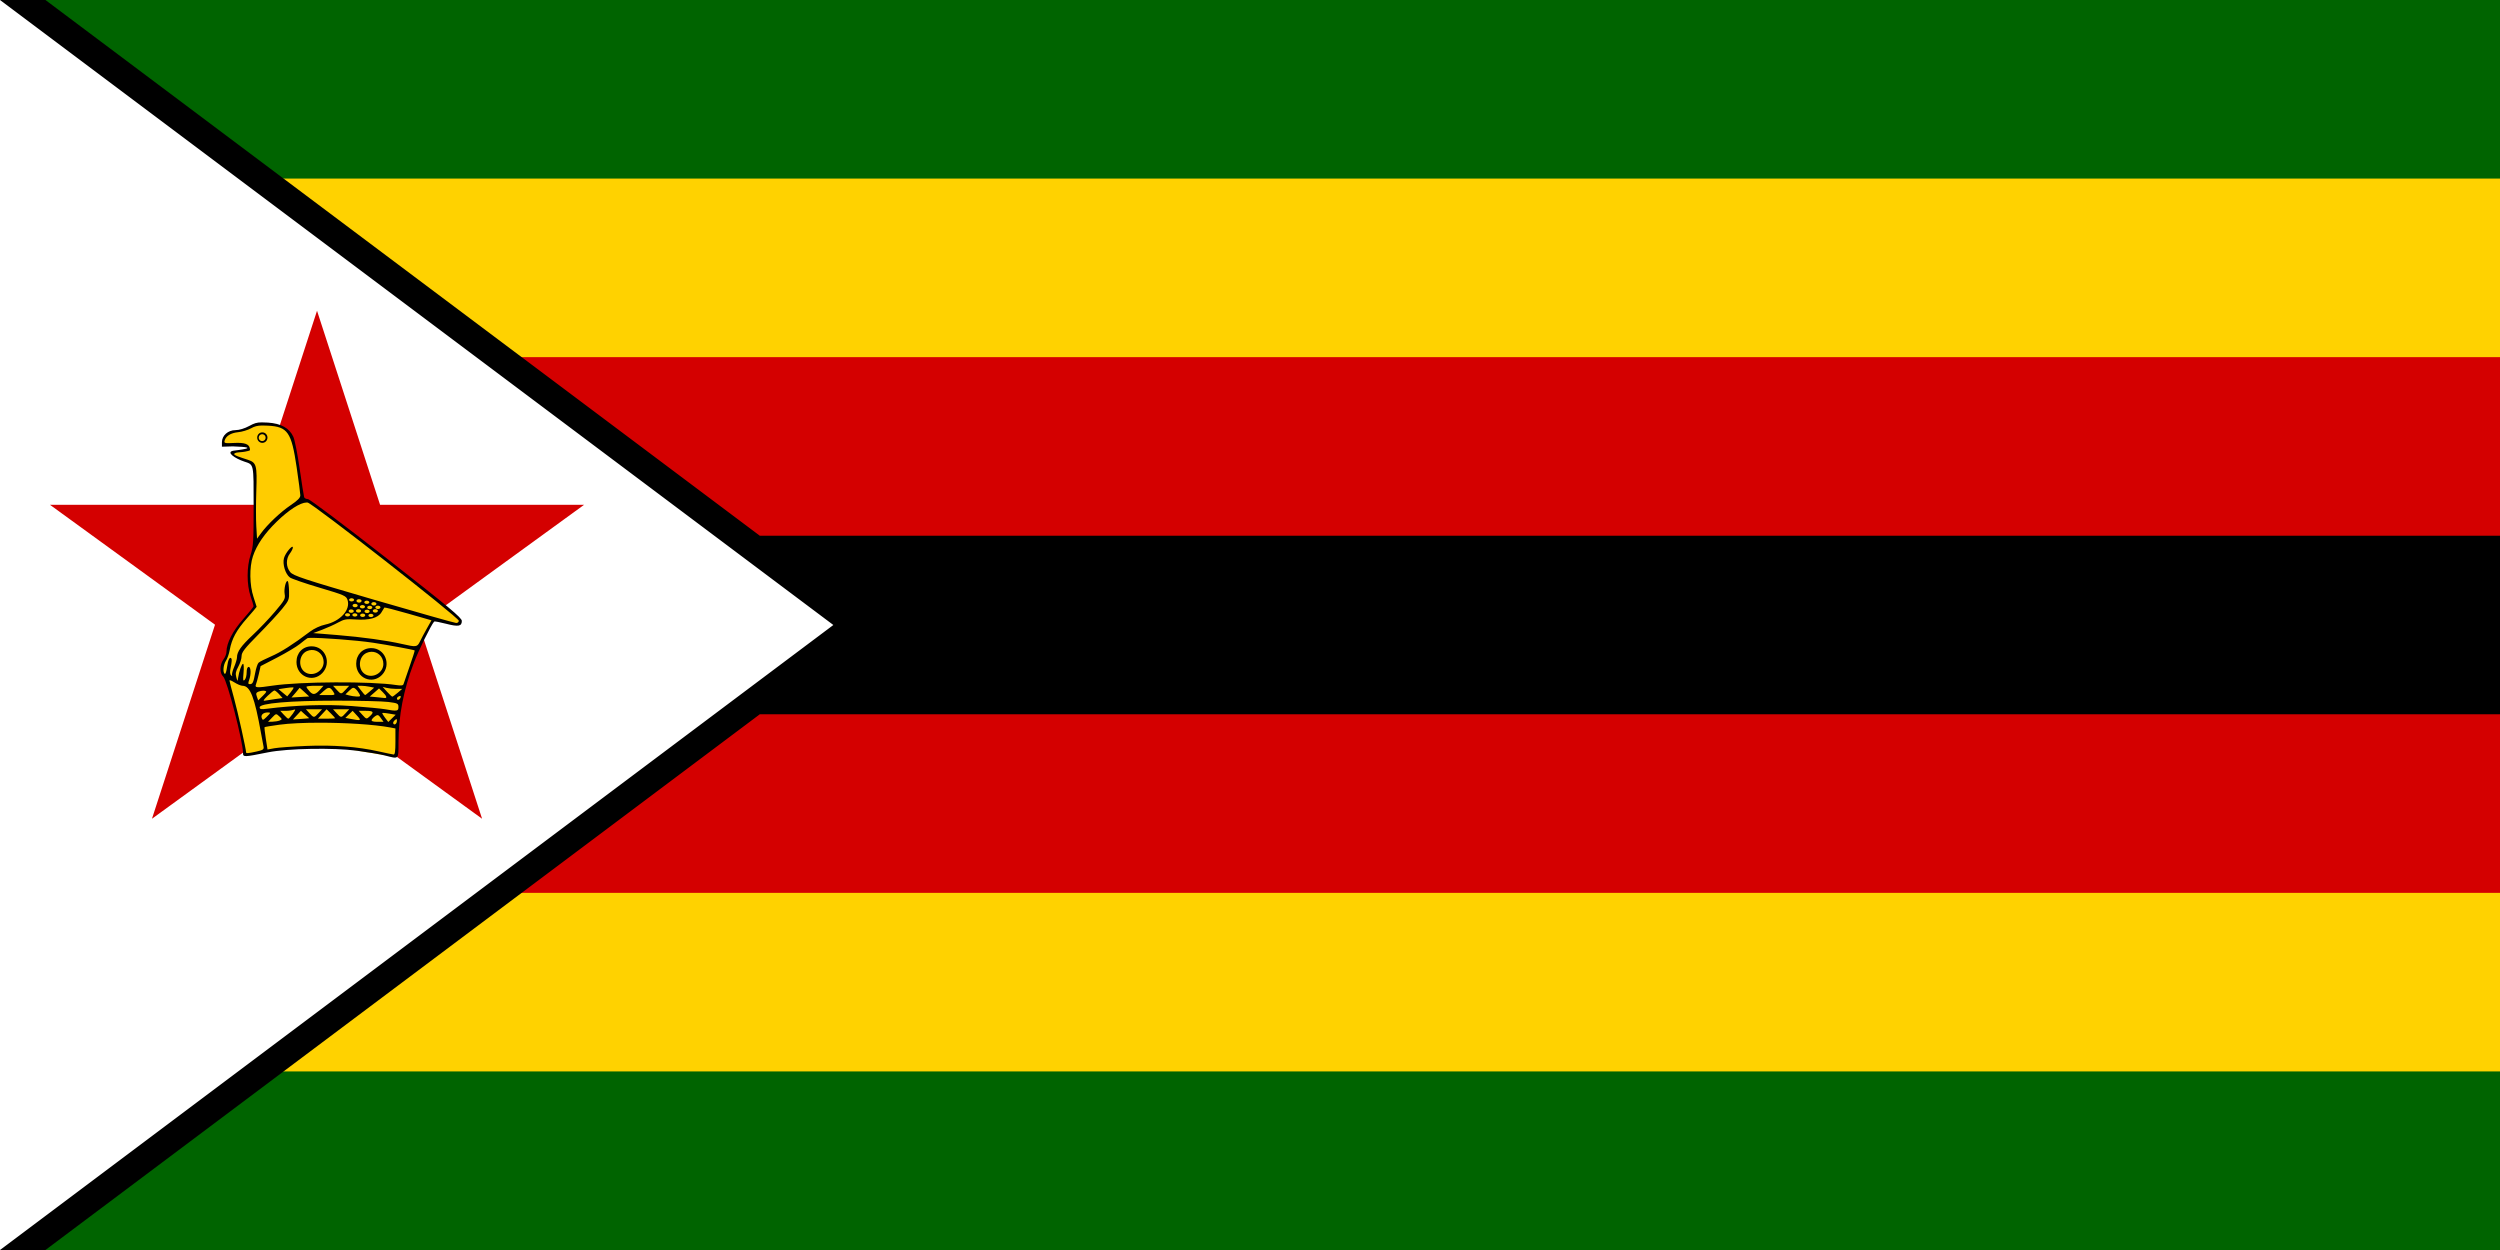
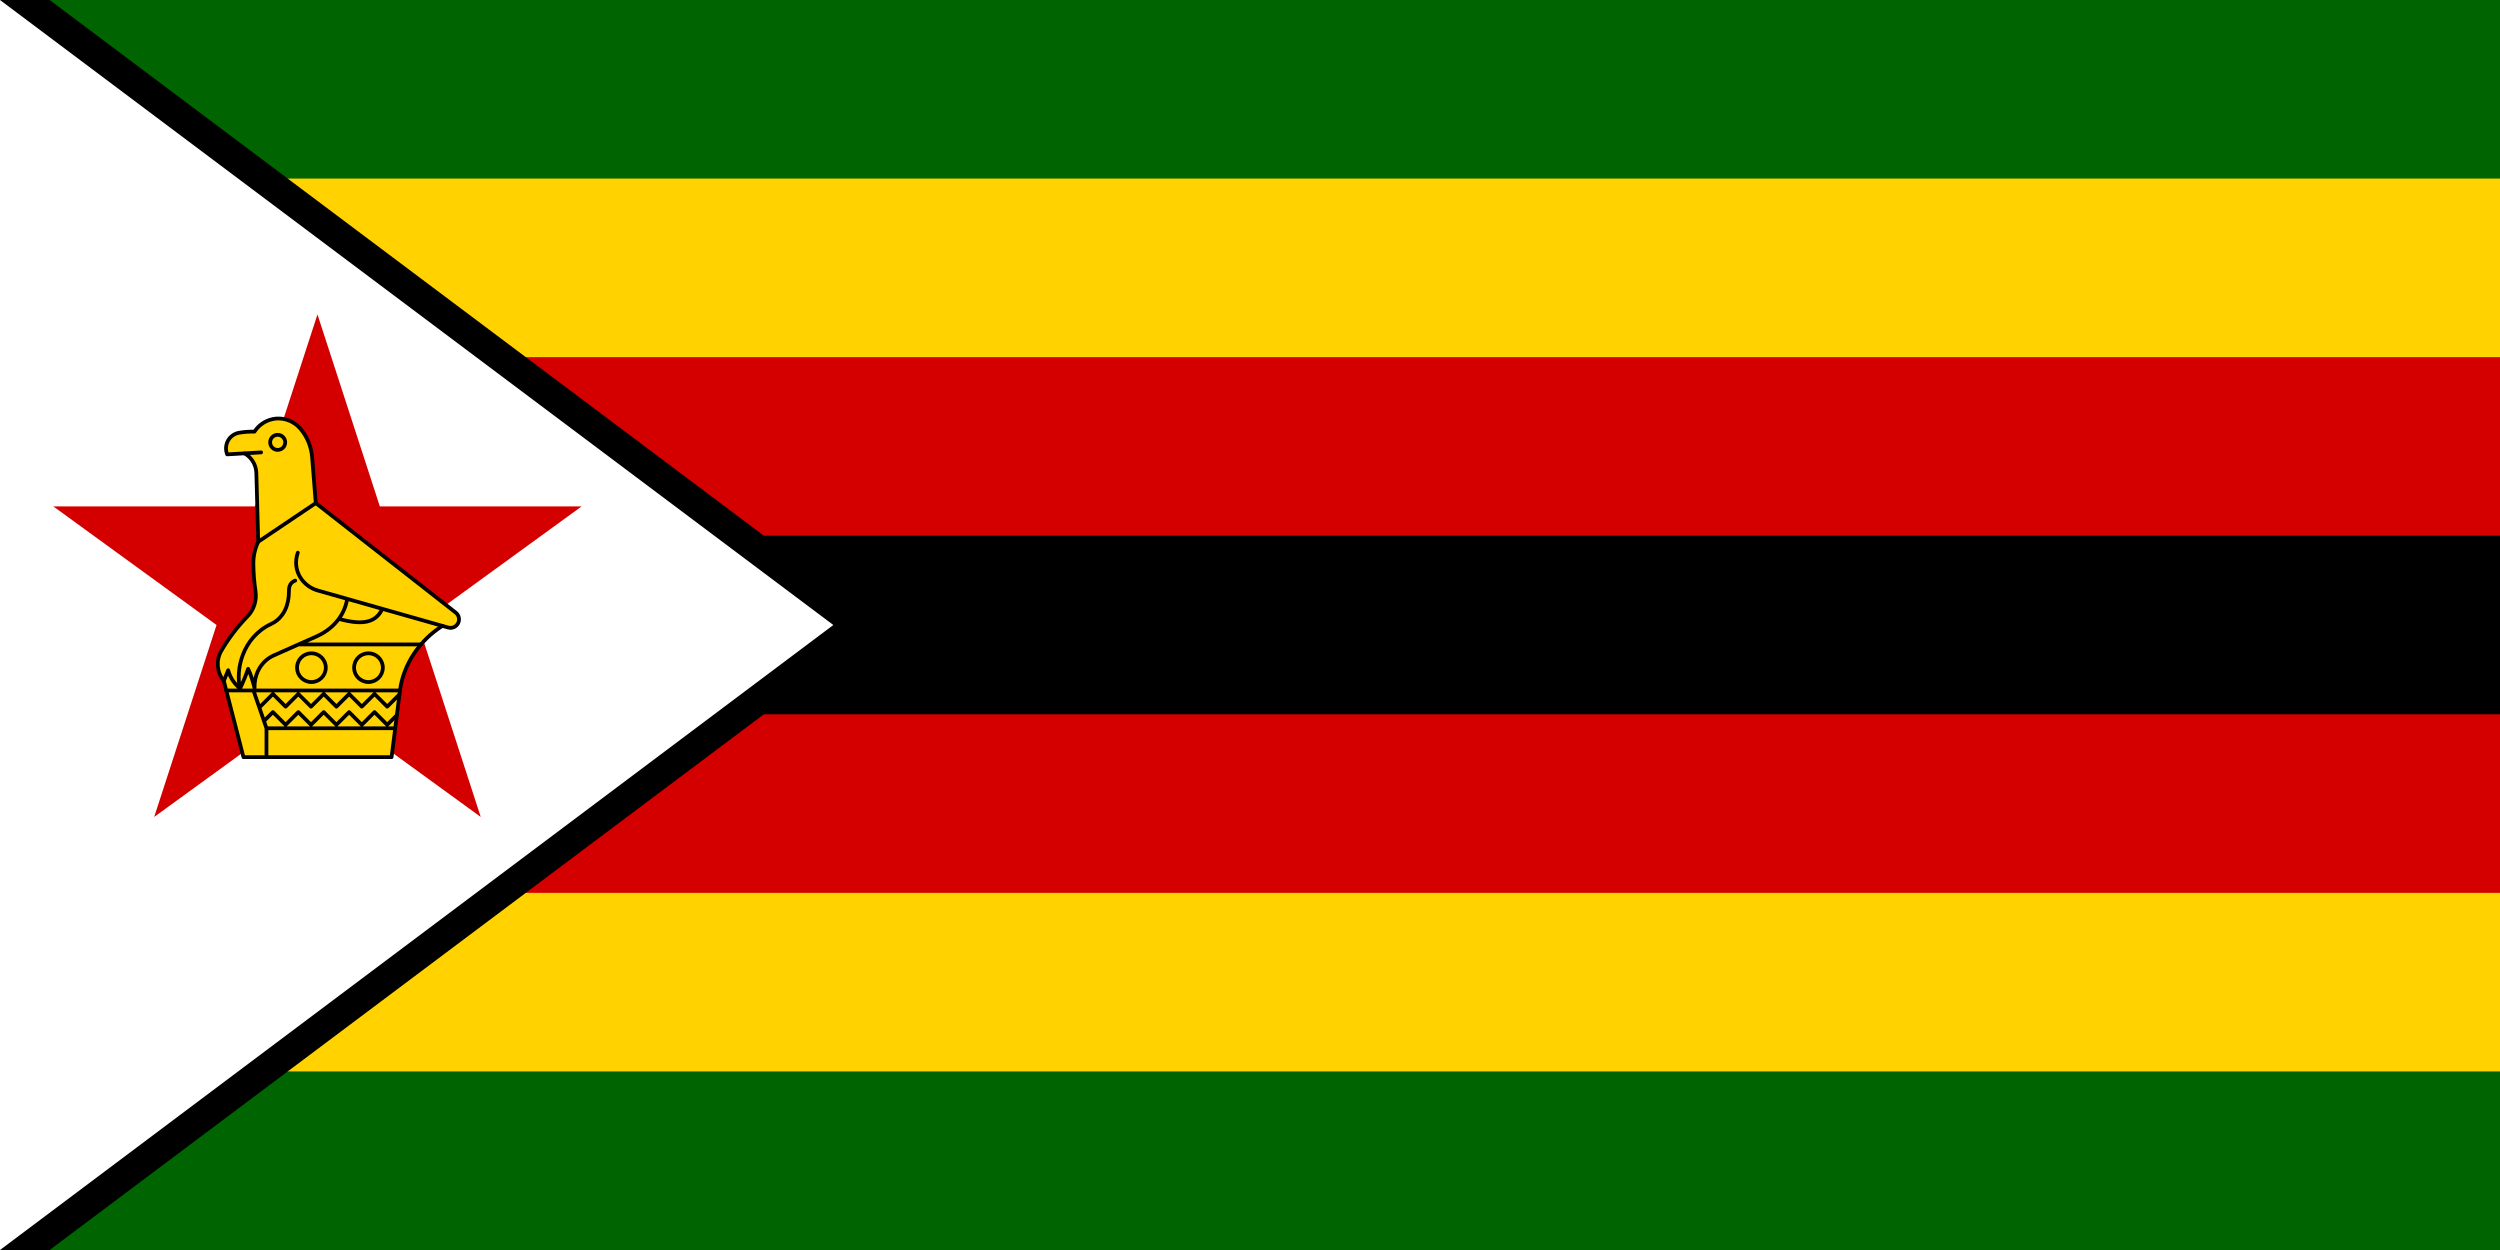
- <svg xmlns="http://www.w3.org/2000/svg" xmlns:xlink="http://www.w3.org/1999/xlink" width="500" height="250" viewBox="0 0 1400 700">
-   <path d="M0 0h1400v700H0V0z" fill="#006400" />
-   <path d="M0 100h1400v500H0V100z" fill="#ffd200" />
-   <path d="M0 200h1400v300H0V200z" fill="#d40000" />
-   <path d="M0 0v700h25.448l400.02-300H1400V300H425.469L25.448 0H0z" />
-   <path d="M0 0l466.667 350L0 700" fill="#fff" />
-   <path d="M177.534 174.025L269.965 458.5 27.976 282.685h299.115L85.102 458.5z" fill="#d40000" />
-   <path d="M137.95 422.765l16.333-2.97 30.293-1.188 11.137 1.04 24.946 4.157 1.93-2.524v-17.967l2.822-15.444 5.197-15.74 5.346-12.473 6.98-12.919 11.433 2.821h2.97l.297-2.227-23.907-20.492-25.095-19.155-36.084-27.026-3.267-.891-4.01-28.213-2.82-8.613-3.713-3.267-7.276-2.376-8.019.297-3.563 2.08-7.722 1.781-4.01.594-2.672 3.118-.297 4.01 11.137.297 2.821 1.188-.297 1.188-6.385.89-2.97.891 3.564 2.673 3.564 1.337 4.752 1.782.89 3.118.446 43.211-2.524 6.682-.891 12.474 3.712 14.997-9.355 10.543-5.197 9.504-.891 5.94-2.822 5.79-.445 3.713 1.93 3.86 7.128 23.76 3.712 19.452.891.297z" fill="#fc0" />
-   <path d="M146.594 236.531c-2.859-.002-4.23.492-7.063 2.031-2.556 1.39-5.59 2.313-7.656 2.313-4.201 0-7.594 3.016-7.594 6.781v2.5l6.125-.187c17.557.587 1.528 2.205.25 2.437-4.359.791.967 4.346 6.094 6.063 5.517 1.847 5.281.778 5.281 24.969 0 19.862-.172 22.672-1.687 27.25-2.225 6.72-2.225 16.708 0 23.28.899 2.657 1.64 5.134 1.656 5.5.015.368-2.598 3.616-5.813 7.22-5.805 6.507-9.375 13.491-9.375 18.375 0 1.124-.758 3.021-1.687 4.25-2.144 2.833-2.206 7.71-.125 9.562 2.158 1.92 11.07 36.321 11.094 42.813.008 2.367.431 2.352 13.969-.375 10.928-2.203 36.765-2.67 49.843-.907 6.041.815 13.07 2 15.625 2.656 8.05 2.067 7.606 2.493 7.625-7.218.03-15.015 2.766-29.294 8.563-44.563 2.637-6.946 9.568-21.051 11.406-23.219.182-.214 3.134.332 6.563 1.22 7.014 1.815 8.937 1.476 8.937-1.563 0-1.74-7.16-7.71-42.219-35.156-23.623-18.494-42.999-33.063-43.969-33.063-.953 0-1.916-.49-2.125-1.094-.208-.604-1.322-7.753-2.5-15.906-1.177-8.153-2.768-16.204-3.53-17.875-2.232-4.886-6.851-7.477-14.22-7.969a52.05 52.05 0 0 0-3.468-.125zm.25 1.75c.92-.01 1.954.028 3.219.094 11.068.58 13.162 3.635 16.062 23.313 1.126 7.637 2.053 14.699 2.063 15.718.012 1.325-1.526 2.892-5.407 5.5-5.715 3.842-13.09 10.848-16.687 15.813l-2.156 2.937-.407-6.906c-.237-3.796-.237-12.656 0-19.688.49-14.532.11-15.966-4.656-17.562-3.89-1.303-8.968-2.703-7.469-3.594 1.637-.972 3.152-.277 7.313-1.312 1.473-.367 1.393-.305 1.156-1.563-.427-2.266-2.64-3.306-8.906-2.969-4.921.266-5.552.138-5.219-1.187.674-2.679 3.46-4.438 7.594-4.844 2.226-.218 5.473-1.204 7.25-2.187 1.966-1.088 3.492-1.53 6.25-1.563zm24.781 43.125c.233-.004.45 0 .656.031 2.837.446 84.656 64.416 84.656 66.188 0 .701-.655 1.263-1.468 1.25-.814-.013-21.638-5.91-46.25-13.094-39.334-11.48-44.99-13.354-46.688-15.406-2.413-2.916-2.494-7.369-.219-10.375.93-1.228 1.688-2.738 1.688-3.375 0-1.943-4.17 3.013-4.969 5.906-.933 3.382.806 9.042 3.344 10.875 1.003.725 8.5 3.301 16.656 5.719 13.92 4.126 14.855 4.57 15.594 6.875 1.774 5.533-4.072 11.956-12.531 13.781-2.728.589-6.198 2.195-8.594 4-9.526 7.177-16.159 11.417-21.719 13.813-3.27 1.408-6.427 3-7 3.562-.572.563-1.407 3.123-1.875 5.688-.993 5.446-1.415 6.281-3.031 6.281-.935 0-1.02-.49-.375-2.25 1.188-3.248 1.058-7.406-.25-7.406-.692 0-1.125 1.157-1.125 3.094 0 1.69-.477 3.552-1.094 4.156-.926.907-1.043.236-.656-3.938.258-2.777.145-5.062-.25-5.062-.758 0-2.247 4.209-2.781 7.906-.313 2.168-.332 2.15-1.031-.406-.547-1.997-.282-3.336 1.125-5.875 1.002-1.811 1.843-4.446 1.843-5.875 0-2.153 1.587-4.236 9.375-12.125 5.17-5.237 11.19-11.736 13.375-14.438 3.78-4.675 3.98-5.17 3.844-9.906-.079-2.737-.395-5.196-.688-5.5-.987-1.026-2.303 4.264-1.78 7.156.471 2.615-.016 3.506-5.47 9.938-3.291 3.882-8.882 9.736-12.406 13.031-6.49 6.069-8.812 9.349-8.812 12.438 0 .937-.727 3.415-1.625 5.5-.898 2.084-1.394 4.214-1.125 4.718.3.565.086.528-.531-.062-.732-.699-.79-1.993-.188-4.781.455-2.104.642-4.136.406-4.532-.906-1.524-1.969.433-2.5 4.594-.304 2.386-.875 4.136-1.281 3.875-1.222-.785-.837-5.129.656-7.344.77-1.141 1.73-3.86 2.125-6.062 1.11-6.174 3.763-11.075 9.656-17.75 2.97-3.365 5.407-6.243 5.407-6.406 0-.164-.792-2.648-1.75-5.5-2.216-6.597-2.363-16.643-.344-22.75 2.127-6.437 6.51-12.808 13.438-19.532 6.703-6.507 13.073-10.567 16.562-10.625zm25.031 53.625a1.432.955 0 0 1 1.656.938 1.432.955 0 0 1-2.843 0 1.432.955 0 0 1 1.187-.938zm4.125.531a1.432.955 0 0 1 .031 0 1.432.955 0 0 1 1.688.97 1.438.958 0 0 1-2.875 0 1.432.955 0 0 1 1.156-.97zm4.375.813a1.432.955 0 0 1 .156 0 1.432.955 0 0 1 1.532.969 1.432.955 0 0 1-2.844 0 1.432.955 0 0 1 1.156-.969zm3.938.813a1.432.955 0 0 1 .187 0 1.432.955 0 0 1 1.531.968 1.438.958 0 0 1-2.875 0 1.432.955 0 0 1 1.157-.969zm-10.5.968a1.432.955 0 0 1 .031 0 1.432.955 0 0 1 1.688.969 1.438.958 0 0 1-2.875 0 1.432.955 0 0 1 1.156-.969zm4.125.688a1.432.955 0 0 1 1.687.937 1.438.958 0 0 1-2.875 0 1.432.955 0 0 1 1.188-.937zm8.656.344a1.432.955 0 0 1 1.688.937 1.438.958 0 0 1-2.875 0 1.432.955 0 0 1 1.187-.938zm-4.563.062a1.432.955 0 0 1 1.688.938 1.438.958 0 0 1-2.875 0 1.432.955 0 0 1 1.188-.938zm8.438.969c.127-.188 6.125 1.338 13.313 3.406l13.062 3.75-2.531 4.5c-1.393 2.466-3.151 5.774-3.906 7.344-1.534 3.187-2.078 3.242-9.938 1.437-8.692-1.996-22.432-3.892-36.406-5.031l-13.438-1.094 5.063-1.906c2.788-1.057 6.797-2.867 8.906-4.031 3.309-1.826 4.643-2.061 9.719-1.688 7.536.555 12.615-.835 14.5-3.969.787-1.309 1.529-2.53 1.656-2.718zm-14.75.937a1.432.955 0 0 1 .031 0 1.432.955 0 0 1 1.688.969 1.438.958 0 0 1-2.875 0 1.432.955 0 0 1 1.156-.969zm9.406 0a1.432.955 0 0 1 .031 0 1.432.955 0 0 1 1.688.969 1.438.958 0 0 1-2.875 0 1.432.955 0 0 1 1.156-.969zm-13.5.125a1.432.955 0 0 1 .188 0 1.432.955 0 0 1 1.531.969 1.438.958 0 0 1-2.875 0 1.432.955 0 0 1 1.156-.969zm8.906.156a1.432.955 0 0 1 1.688.938 1.438.958 0 0 1-2.875 0 1.432.955 0 0 1 1.188-.938zm-10.937 1.97a1.432.955 0 0 1 .031 0 1.432.955 0 0 1 1.656.968 1.432.955 0 0 1-2.843 0 1.432.955 0 0 1 1.156-.969zm4.094.062a1.432.955 0 0 1 .156 0 1.432.955 0 0 1 1.531.969 1.432.955 0 0 1-2.844 0 1.432.955 0 0 1 1.157-.97zm4.375.156a1.432.955 0 0 1 1.687.938 1.438.958 0 0 1-2.875 0 1.432.955 0 0 1 1.188-.938zm4.625.125a1.432.955 0 0 1 .031 0 1.432.955 0 0 1 1.656.969 1.432.955 0 0 1-2.844 0 1.432.955 0 0 1 1.157-.969zm-33.844 13.469c5.718-.183 25.682 1.265 35.156 2.687 8.339 1.252 22.945 3.963 23.438 4.344.123.095-1.129 4.092-2.813 8.875-1.684 4.783-3.22 9.248-3.406 9.906-.255.898-1.281 1.037-4.125.594-13.885-2.164-53.893-1.968-69.281.344-8.748 1.314-10.033 1.218-9.281-.625.344-.846 1.076-3.491 1.625-5.906l1-4.407 9.28-4.812c5.102-2.657 10.787-6.043 12.626-7.531 1.838-1.49 3.756-2.967 4.281-3.282.164-.098.683-.161 1.5-.187zm-44.938 23.719c.417 0 1.458.48 2.657 1.25 1.565 1.005 3.563 1.833 4.437 1.843 4.354.054 6.746 6.187 10.438 26.781.52 2.899 1.13 6.11 1.344 7.157.34 1.668-.138 2.042-3.875 2.875-4.725 1.053-5.875 1.13-5.875.5 0-1.769-4.698-22.869-6.75-30.313-1.398-5.07-2.563-9.535-2.563-9.937 0-.05.024-.102.063-.125a.216.216 0 0 1 .125-.031zm47.688 3.093h4.781l-1.594 1.813c-2.83 3.25-4.182 3.559-6.156 1.375-.993-1.1-1.812-2.263-1.812-2.594 0-.331 2.153-.594 4.781-.594zm10.125 0h9.062l-2 2.188c-2.45 2.71-2.612 2.71-5.062 0l-2-2.188zm13.688 0h2.093c1.14 0 3.231.235 4.656.531l2.594.532-2.406 2.094c-1.318 1.152-2.522 2.089-2.688 2.062-.165-.027-1.2-1.234-2.28-2.656l-1.97-2.563zm14.093.625l2.094.531c1.162.304 3.641.585 5.5.594h3.375l-2.531 2.156c-1.394 1.188-2.739 2.17-3 2.188-.262.017-1.604-1.2-2.969-2.719l-2.469-2.75zm-50.344.281c.243.007.395.018.438.063.171.179-.535 1.378-1.594 2.656l-1.937 2.313-2.438-2-2.437-2.031 4.062-.625c1.67-.26 3.178-.396 3.906-.375zm3.844.25c0-.083 1.215.976 2.688 2.344l2.687 2.5-4.969.281-4.968.282 2.281-2.625c1.255-1.447 2.28-2.698 2.281-2.781zm30.188 0c.356.024.7.228 1.125.594.736.635 1.7 1.896 2.156 2.781.714 1.388.498 1.576-1.531 1.5-1.295-.048-3.232-.34-4.313-.656l-1.969-.562 2.157-2.094c1.139-1.112 1.781-1.602 2.375-1.563zm-14 .032c.935-.13 1.662.568 2.656 2.125 1.217 1.905 1.174 1.933-3.313 1.906l-4.53-.031 2.405-2.188c1.192-1.089 2.055-1.712 2.782-1.812zm28.281.312l2.063 2.031c2.259 2.207 2.658 3.554 1 3.313-.581-.084-2.678-.284-4.657-.469l-3.594-.344 2.594-2.25 2.594-2.28zm-58.563 1.125c.391 0 1.599.955 2.657 2.125l1.906 2.125-4.094.563c-2.255.303-4.852.712-5.781.906-1.256.262-.876-.434 1.469-2.688 1.736-1.668 3.453-3.03 3.844-3.03zm-6.25.125c.279-.004.533.027.75.063 1.385.224 1.253.579-1 2.812l-2.593 2.563-.75-2.125c-.627-1.743-.444-2.24 1-2.813.724-.287 1.758-.486 2.594-.5zm76.594 2.938c.401-.025.486.3.25.937-.513 1.39-2 1.732-2 .469 0-.431.577-.981 1.25-1.25.205-.082.367-.148.5-.156zm-35.531 2.656c12.78 0 25.8.318 28.938.719 5.277.674 5.687.877 5.687 2.844 0 2.342-.713 2.454-7.594 1.218-2.09-.375-10.477-1.173-18.656-1.781-14.196-1.056-31.792-.485-47.469 1.531-3.236.416-4 .257-4-.812 0-2.265 16.945-3.719 43.094-3.719zm-17.188 4.813h9.032l-2 2.187c-2.45 2.71-2.613 2.71-5.063 0l-1.969-2.188zm11.594 0l2.375 2.343c1.306 1.3 2.375 2.505 2.375 2.656 0 .152-2.17.282-4.812.282h-4.813l2.438-2.656 2.437-2.625zm3.594 0h9.062l-2 2.187c-2.45 2.71-2.612 2.71-5.062 0l-2-2.188zm-21.375.125c.396.025.04.693-1.156 2.375-1.088 1.528-2.235 2.78-2.531 2.78-.297 0-1.41-1.01-2.5-2.218l-2-2.188h3.03c1.67 0 3.695-.272 4.5-.593.296-.118.525-.165.657-.156zm3.406.75l2.156 1.968c1.192 1.087 2.29 2.051 2.438 2.125.149.074-1.81.27-4.375.438l-4.688.312 2.25-2.437 2.22-2.406zm28.938 0l2.437 2.656c2.656 2.881 2.39 3.007-3.656 1.844l-2.844-.532 2.031-2 2.032-1.969zm3.406 0h3.938c4.267 0 4.817.67 2.406 2.937-1.983 1.865-1.993 1.85-4.344-.75l-2-2.188zm-51.031.906c1.92-.018 1.863.164-.625 2.594-1.908 1.862-2.138 1.903-2.656.5-.62-1.681.867-3.072 3.28-3.094zm64.656.25c.648-.006 1.981.142 3.469.406l3.625.625-2.094 2.031-2.063 2.031-1.812-2.375c-.992-1.31-1.683-2.498-1.531-2.656.038-.04.19-.06.406-.062zm-59.938.781c.513-.087.966.33 1.844 1.156 1.675 1.576 1.696 1.72.25 2.313-.843.345-2.679.653-4.062.687l-2.5.063 2.281-2.375c1.123-1.167 1.675-1.757 2.188-1.844zm56.813.469c.587-.033 1.053.47 1.875 1.625l1.531 2.125h-3.5c-2.28 0-3.37-.364-3.156-1.031.18-.563 1.065-1.514 1.969-2.125.534-.362.929-.575 1.281-.594zm10.688 2.25c.186.042.218.348.218.906 0 1.64-1.364 2.715-2.031 1.594-.26-.436.09-1.278.781-1.875.512-.441.845-.668 1.031-.625zm-43.22 2c14.451-.016 30.522.944 39.845 2.687l2.75.531v7.344c0 5.373-.262 7.339-1.032 7.25-.58-.066-4.3-.83-8.25-1.719-11.918-2.68-25.393-3.717-40.562-3.093-7.668.315-15.691.891-17.844 1.281l-3.938.719-.968-6.125c-.534-3.361-.836-6.221-.688-6.375.148-.154 3.853-.781 8.25-1.375 5.662-.765 13.767-1.116 22.438-1.125z" />
-   <path d="M207.938 362.938c-4.941 0-8.47 3.645-8.47 8.78 0 8.002 8.996 11.876 14.438 6.22 5.443-5.657 1.73-15-5.969-15zm-.032 2.062c3.65-.144 6.781 2.696 6.781 6.813 0 4.817-5.575 8.177-9.875 5.937-4.597-2.395-4.256-10.095.532-12.156a7.138 7.138 0 0 1 2.562-.594z" id="a" />
-   <use transform="translate(-33.441 -1)" width="1400" height="700" xlink:href="#a" />
-   <path d="M146.688 242.125a2.871 2.94 0 0 0-2.657 2.938 2.875 2.943 0 1 0 5.75 0 2.871 2.94 0 0 0-3.094-2.938zm.187 1.031a1.933 1.905 0 0 1 1.875 1.906 1.938 1.91 0 1 1-3.875 0 1.933 1.905 0 0 1 2-1.906z" />
+ <svg xmlns="http://www.w3.org/2000/svg" width="500" height="250" viewBox="0 0 25200 12600">
+   <defs>
+     <clipPath id="a">
+       <path d="M0 0h63v63H0z" />
+     </clipPath>
+   </defs>
+   <path fill="#006400" d="M0 0h25200v12600H0z" />
+   <path fill="#ffd200" d="M200 1800h25000v9000H200z" />
+   <path fill="#d40000" d="M200 3600h25000v5400H200z" />
+   <path d="M200 5400h25000v1800H200z" />
+   <path stroke="#000" stroke-width="3" d="M42 31.5 0 63V0z" clip-path="url(#a)" transform="scale(200)" />
+   <path fill="#fff" d="M8400 6300 0 12600V0z" />
+   <path fill="#d40000" d="m3200 3169.5 1645.8 5065.3L537 5104.3h5326L1554.2 8234.8z" />
+   <g fill="none" stroke="#000" stroke-linecap="round" stroke-linejoin="round" stroke-width="38">
+     <path fill="#ffd200" d="M2290 4580c-18-45-15-95 8-138 23-42 65-72 113-80 51-9 102-12 154-11 49-76 131-125 221-132 90-6 178 30 238 98 71 81 113 183 122 290l37 464 1412 1105a86 86 0 0 1-76 150l-59-17c-227 141-395 387-428 651l-85 672H2454l-198-769c-71-86-81-207-25-303 73-125 161-241 262-345 66-66 96-160 83-253-14-92-21-185-22-278-1-77 16-154 49-223l-19-694c-3-82-48-157-119-197z" />
+     <path d="m2465 4570 167-10m-29 901 580-390m232 1167c229 64 372 45 439-101m-852-566c-62 179 50 338 200 381l1258 357m-2040 631c-47-184 21-513 312-650 135-63 179-201 180-318 0-44 1-95 64-120m-720 1011 44-107c21 79 64 137 120 184 31-65 58-131 81-198 26 52 47 123 65 194-4-161 81-279 193-329l434-193c141-63 276-188 307-378m742 460H3008m-727 464h1751m-1346 381h1297m-1428-381 131 381v291m-63-509 128-128 128 128 128-128 128 128 128-128 128 128 128-128 128 128 128-128 128 128 124-124m-1366 269 90-90 128 128 128-128 128 128 128-128 128 128 128-128 128 128 128-128 128 128 97-97" />
+     <circle cx="2799" cy="4459" r="76" />
+     <circle cx="3139" cy="6730" r="145" />
+     <circle cx="3714" cy="6730" r="145" />
+   </g>
</svg>
